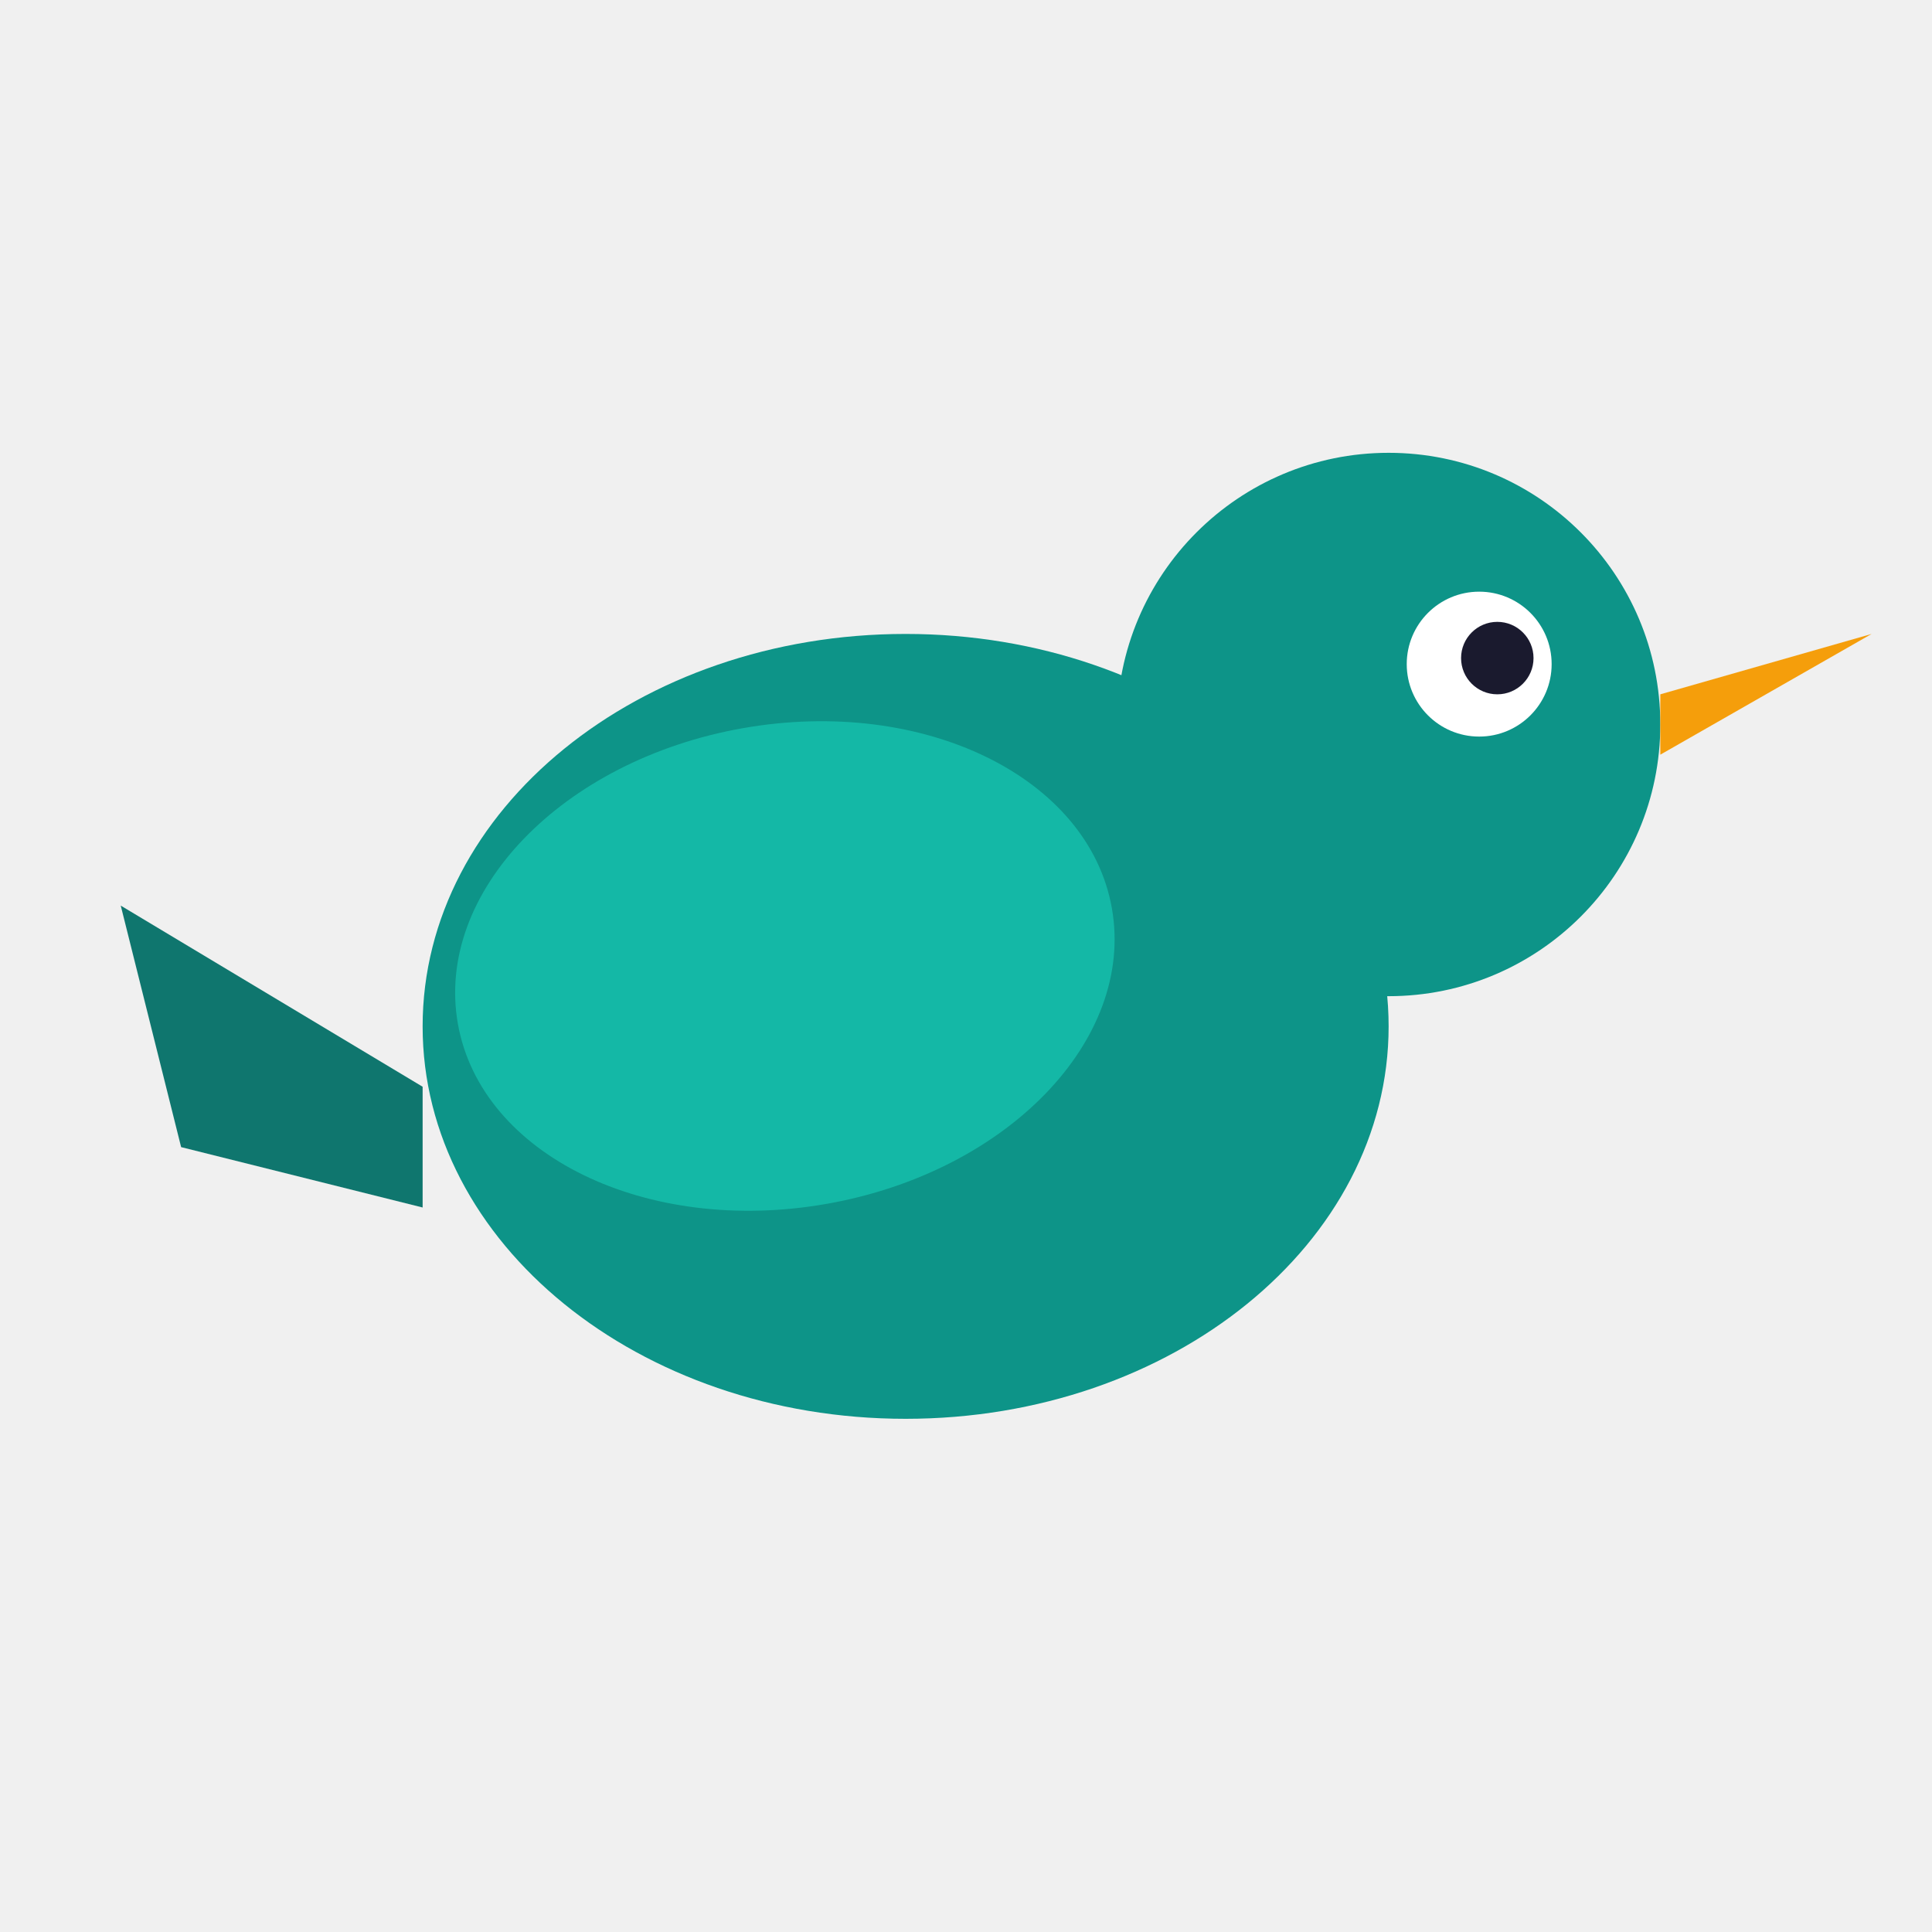
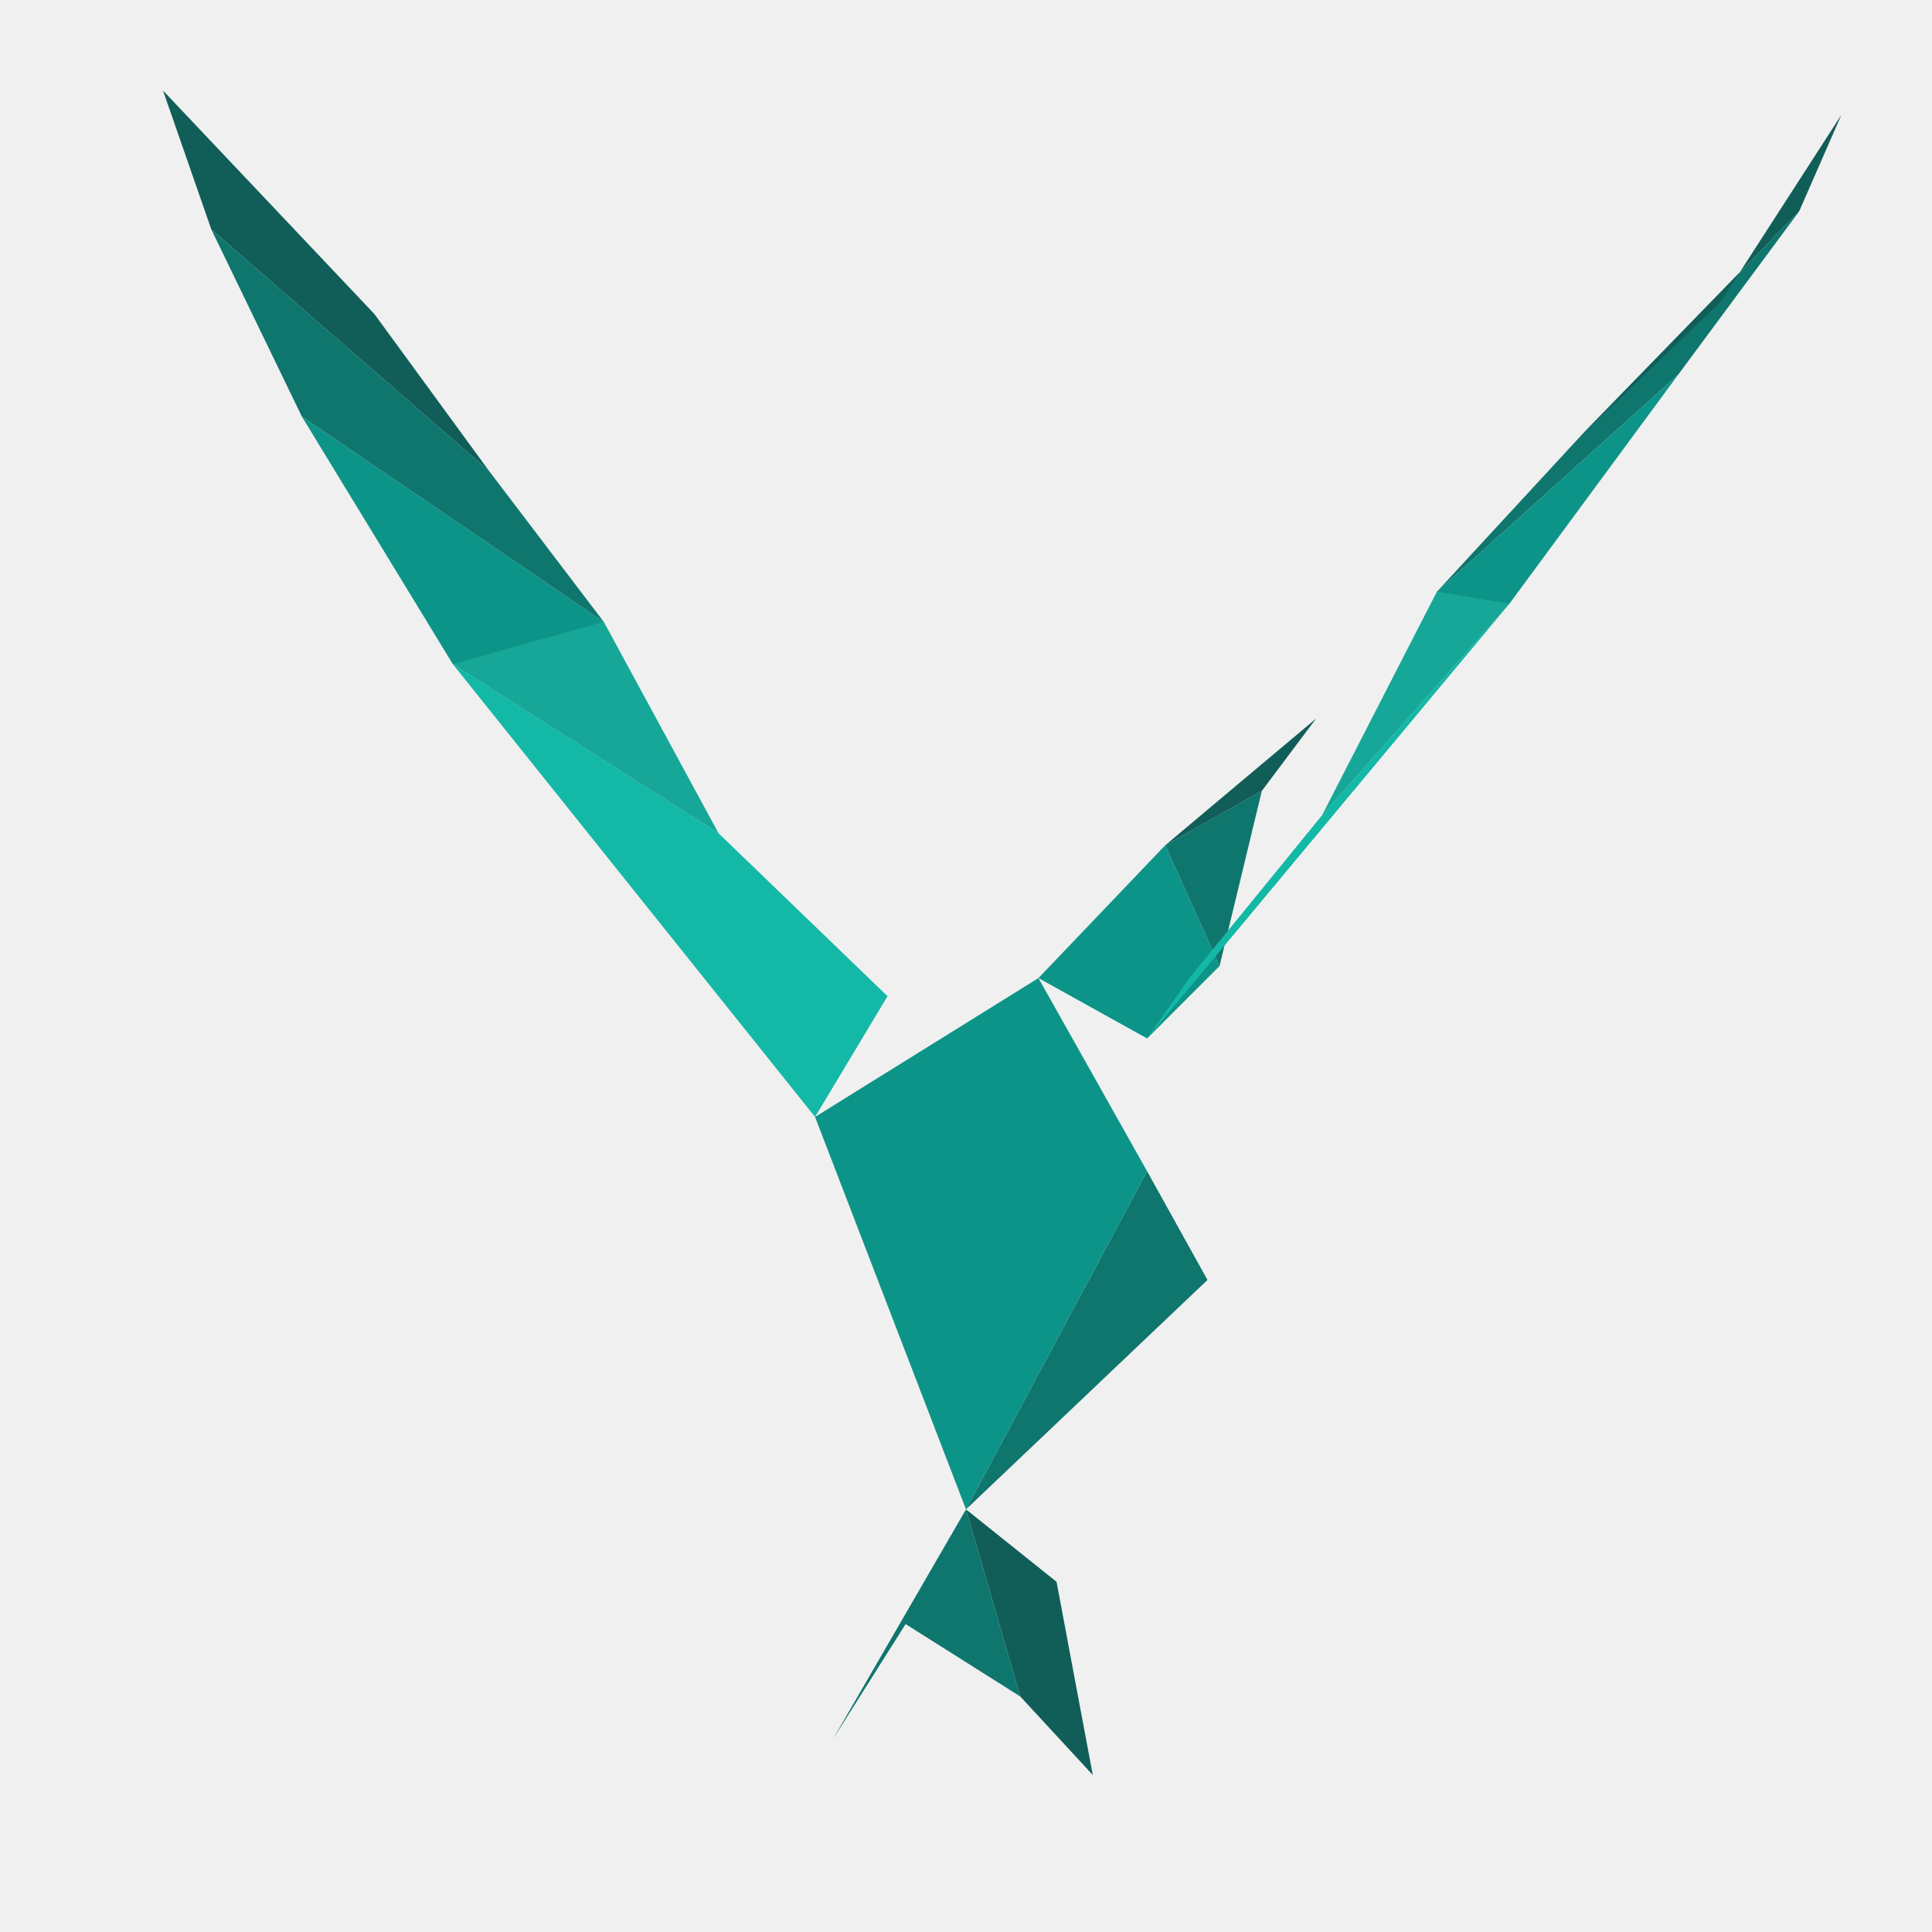
<svg xmlns="http://www.w3.org/2000/svg" viewBox="0 0 32 32" fill="none">
-   <ellipse cx="15" cy="17" rx="8" ry="6.5" fill="#0D9488" />
-   <circle cx="23" cy="12" r="4.5" fill="#0D9488" />
-   <circle cx="24.5" cy="11" r="1.2" fill="white" />
-   <circle cx="24.8" cy="10.9" r="0.6" fill="#1a1a2e" />
-   <polygon points="27.5,11.5 31,10.5 27.5,12.5" fill="#F59E0B" />
-   <ellipse cx="13" cy="16" rx="5.5" ry="4" fill="#14B8A6" transform="rotate(-10 13 16)" />
-   <polygon points="7,18 2,15 3,19 7,20" fill="#0F766E" />
+   <polygon points="16,25 13.5,18.5 17.2,16.2 19,19.4" fill="#0D9488" />
+   <polygon points="16,25 19,19.4 20,21.2" fill="#0F766E" />
+   <polygon points="17.2,16.2 19.3,14 20.2,16 19,17.2" fill="#0D9488" />
+   <polygon points="19.3,14 20.9,13.1 20.2,16" fill="#0F766E" />
+   <polygon points="19.3,14 20.9,13.1 21.8,11.9" fill="#115E59" />
+   <polygon points="13.5,18.5 7.5,11 11.9,13.8 14.7,16.5" fill="#14B8A6" />
+   <polygon points="7.5,11 5,6.9 10,10.3 11.9,13.8" fill="#0D9488" />
+   <polygon points="5,6.9 3.5,3.8 8.1,7.8 10,10.3" fill="#0F766E" />
+   <polygon points="3.5,3.8 2.7,1.5 6.2,5.2 8.1,7.8" fill="#115E59" />
+   <polygon points="19,17.2 25,10 21.9,13.5 19.7,16.2" fill="#14B8A6" />
+   <polygon points="25,10 27.8,6.2 23.8,9.8 21.9,13.5" fill="#0D9488" />
+   <polygon points="27.8,6.2 29.8,3.5 26.2,7.2 23.8,9.8" fill="#0F766E" />
+   <polygon points="29.8,3.5 30.5,1.9 28.5,5 26.2,7.2" fill="#115E59" />
+   <polygon points="16,25 13.8,28.8 15,26.9 16.9,28.1" fill="#0F766E" />
+   <polygon points="16,25 16.9,28.1 18.1,29.4 17.5,26.2" fill="#115E59" />
+   <polygon points="7.5,11 10,10.3 11.9,13.8" fill="#2DD4BF" opacity="0.3" />
+   <polygon points="25,10 23.8,9.8 21.9,13.5" fill="#2DD4BF" opacity="0.3" />
</svg>
